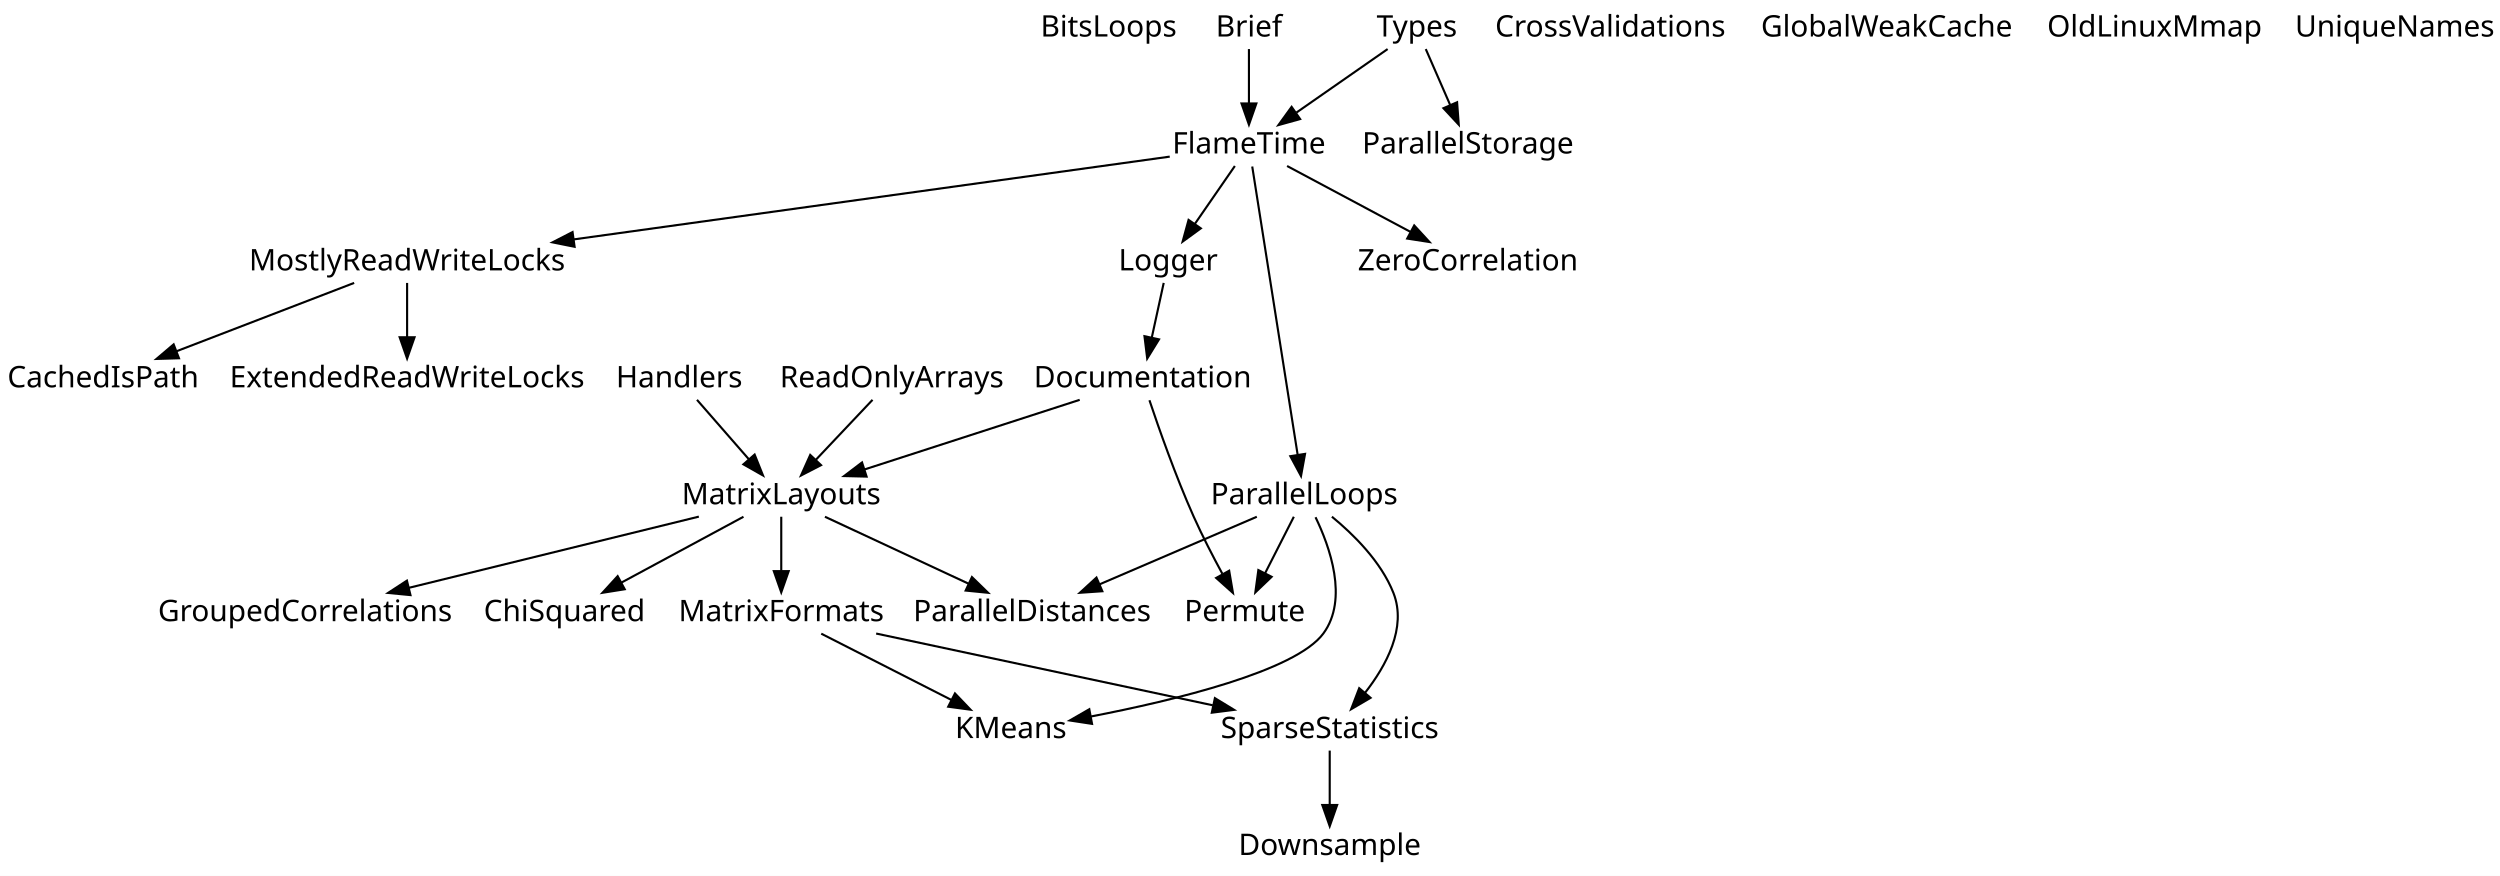
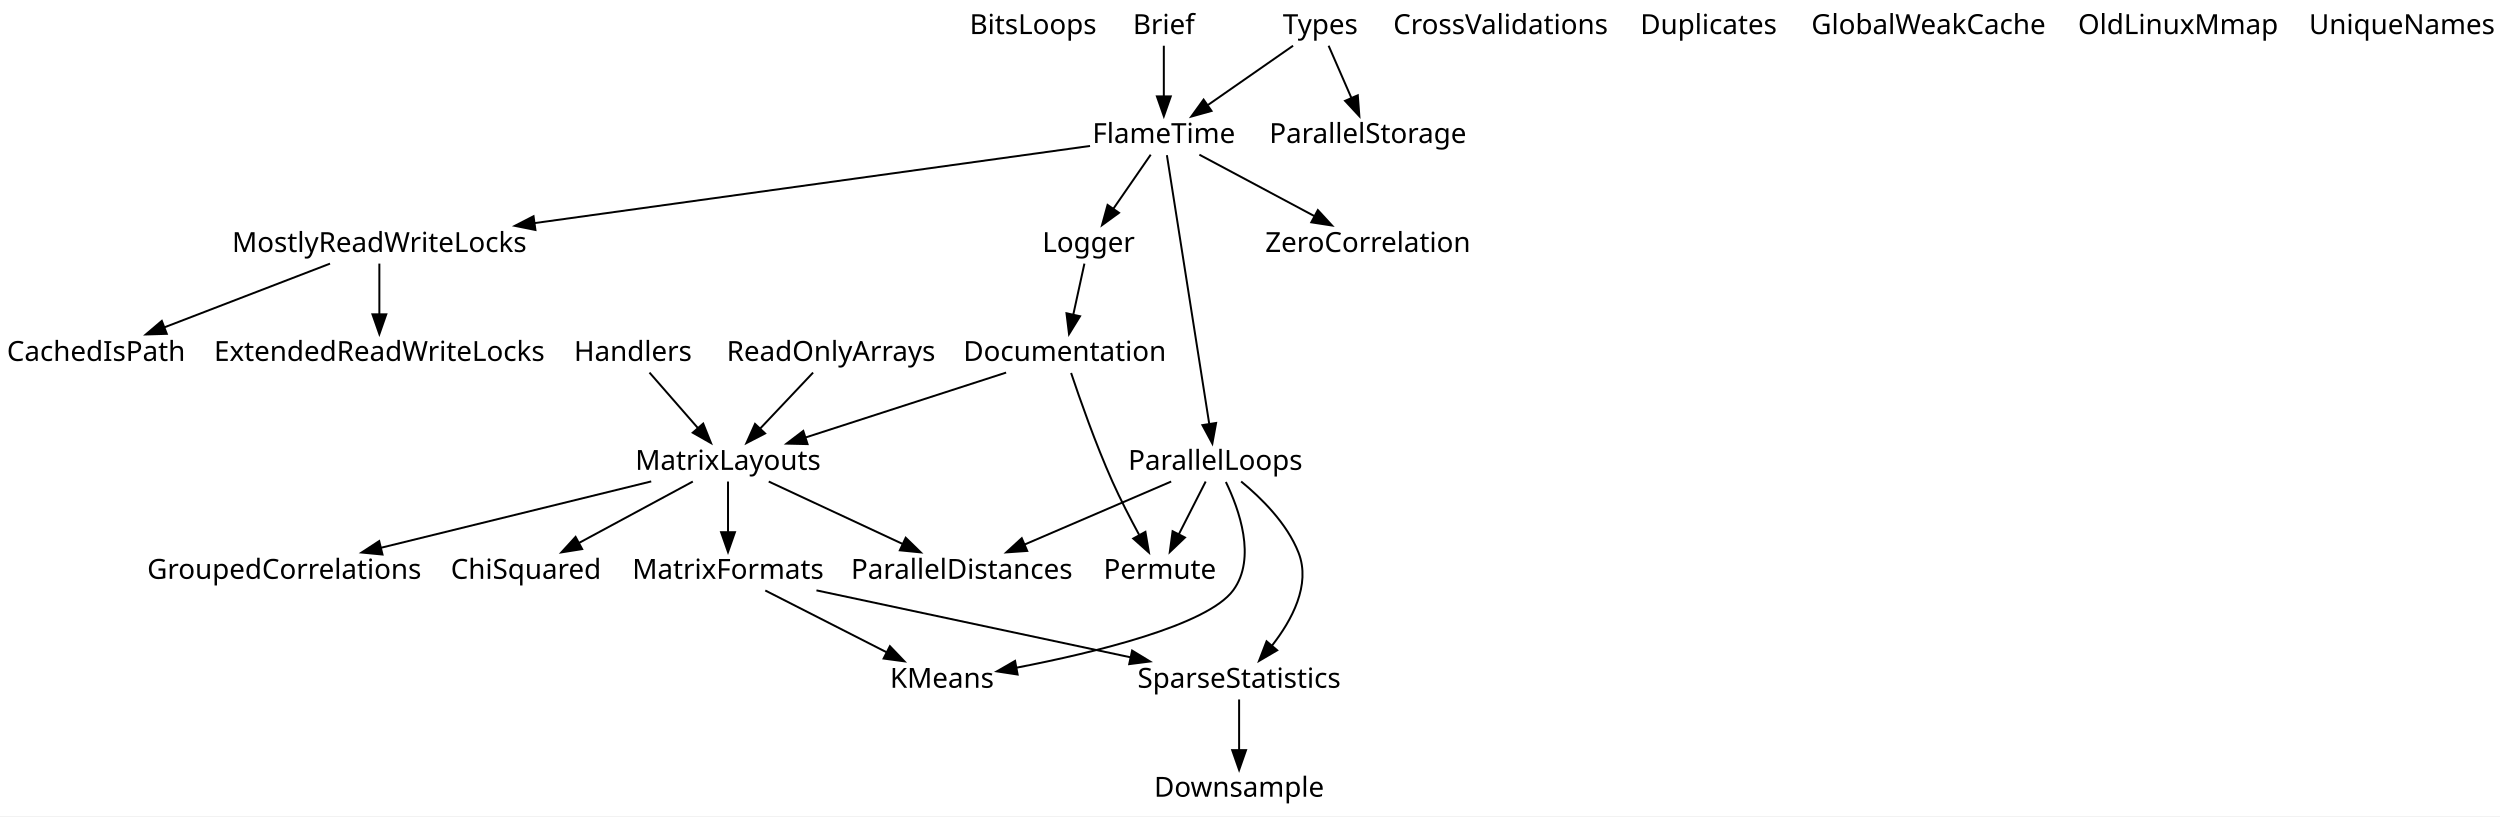
- <svg xmlns="http://www.w3.org/2000/svg" xmlns:xlink="http://www.w3.org/1999/xlink" width="1176pt" height="412pt" viewBox="0.00 0.00 1176.00 412.00">
+ <svg xmlns="http://www.w3.org/2000/svg" xmlns:xlink="http://www.w3.org/1999/xlink" width="1262pt" height="412pt" viewBox="0.00 0.00 1262.00 412.00">
  <g id="graph0" class="graph" transform="scale(1 1) rotate(0) translate(4 408)">
-     <polygon fill="#ffffff" stroke="transparent" points="-4,4 -4,-408 1172,-408 1172,4 -4,4" />
+     <polygon fill="#ffffff" stroke="transparent" points="-4,4 -4,-408 1258,-408 1258,4 -4,4" />
    <g id="node1" class="node">
      <g id="a_node1">
        <a xlink:href="bits_loops.html" xlink:title="BitsLoops" target="_top">
          <polygon fill="none" stroke="#ffffff" points="549.5,-404 485.5,-404 485.5,-385 549.5,-385 549.5,-404" />
          <text text-anchor="middle" x="517.5" y="-390.8" font-family="Sans-Serif" font-size="14.00" fill="#000000">BitsLoops</text>
        </a>
      </g>
    </g>
    <g id="node2" class="node">
      <g id="a_node2">
        <a xlink:href="brief.html" xlink:title="Brief" target="_top">
          <polygon fill="none" stroke="#ffffff" points="599.5,-404 567.5,-404 567.5,-385 599.5,-385 599.5,-404" />
          <text text-anchor="middle" x="583.5" y="-390.8" font-family="Sans-Serif" font-size="14.00" fill="#000000">Brief</text>
        </a>
      </g>
    </g>
-     <g id="node13" class="node">
-       <g id="a_node13">
+     <g id="node14" class="node">
+       <g id="a_node14">
        <a xlink:href="flame_time.html" xlink:title="FlameTime" target="_top">
          <polygon fill="none" stroke="#ffffff" points="620.5,-349 546.5,-349 546.5,-330 620.5,-330 620.5,-349" />
          <text text-anchor="middle" x="583.5" y="-335.8" font-family="Sans-Serif" font-size="14.00" fill="#000000">FlameTime</text>
        </a>
      </g>
    </g>
    <g id="edge6" class="edge">
      <path fill="none" stroke="#000000" d="M583.5,-384.92C583.5,-377.908 583.5,-368.144 583.5,-359.465" />
      <polygon fill="#000000" stroke="#000000" points="587,-359.341 583.5,-349.341 580,-359.341 587,-359.341" />
    </g>
    <g id="node3" class="node">
      <g id="a_node3">
        <a xlink:href="cached_ispath.html" xlink:title="CachedIsPath" target="_top">
          <polygon fill="none" stroke="#ffffff" points="89,-239 0,-239 0,-220 89,-220 89,-239" />
          <text text-anchor="middle" x="44.5" y="-225.8" font-family="Sans-Serif" font-size="14.00" fill="#000000">CachedIsPath</text>
        </a>
      </g>
    </g>
    <g id="node4" class="node">
      <g id="a_node4">
        <a xlink:href="mostly_read_write_locks.html" xlink:title="MostlyReadWriteLocks" target="_top">
          <polygon fill="none" stroke="#ffffff" points="259,-294 116,-294 116,-275 259,-275 259,-294" />
          <text text-anchor="middle" x="187.5" y="-280.8" font-family="Sans-Serif" font-size="14.00" fill="#000000">MostlyReadWriteLocks</text>
        </a>
      </g>
    </g>
    <g id="edge1" class="edge">
      <path fill="none" stroke="#000000" d="M162.591,-274.92C139.46,-266.023 104.805,-252.694 79.012,-242.774" />
      <polygon fill="#000000" stroke="#000000" points="80.193,-239.478 69.603,-239.155 77.68,-246.012 80.193,-239.478" />
    </g>
-     <g id="node12" class="node">
-       <g id="a_node12">
+     <g id="node13" class="node">
+       <g id="a_node13">
        <a xlink:href="extended_read_write_locks.html" xlink:title="ExtendedReadWriteLocks" target="_top">
          <polygon fill="none" stroke="#ffffff" points="268,-239 107,-239 107,-220 268,-220 268,-239" />
          <text text-anchor="middle" x="187.5" y="-225.8" font-family="Sans-Serif" font-size="14.00" fill="#000000">ExtendedReadWriteLocks</text>
        </a>
      </g>
    </g>
    <g id="edge5" class="edge">
      <path fill="none" stroke="#000000" d="M187.5,-274.92C187.5,-267.908 187.5,-258.144 187.5,-249.465" />
      <polygon fill="#000000" stroke="#000000" points="191,-249.341 187.5,-239.341 184,-249.341 191,-249.341" />
    </g>
    <g id="node5" class="node">
      <g id="a_node5">
        <a xlink:href="chi_squared.html" xlink:title="ChiSquared" target="_top">
          <polygon fill="none" stroke="#ffffff" points="299.5,-129 223.5,-129 223.5,-110 299.5,-110 299.5,-129" />
          <text text-anchor="middle" x="261.5" y="-115.8" font-family="Sans-Serif" font-size="14.00" fill="#000000">ChiSquared</text>
        </a>
      </g>
    </g>
    <g id="node6" class="node">
      <g id="a_node6">
        <a xlink:href="matrix_layouts.html" xlink:title="MatrixLayouts" target="_top">
          <polygon fill="none" stroke="#ffffff" points="408,-184 319,-184 319,-165 408,-165 408,-184" />
          <text text-anchor="middle" x="363.5" y="-170.8" font-family="Sans-Serif" font-size="14.00" fill="#000000">MatrixLayouts</text>
        </a>
      </g>
    </g>
    <g id="edge2" class="edge">
      <path fill="none" stroke="#000000" d="M345.733,-164.92C329.888,-156.376 306.462,-143.744 288.334,-133.969" />
      <polygon fill="#000000" stroke="#000000" points="289.869,-130.821 279.406,-129.155 286.546,-136.982 289.869,-130.821" />
    </g>
-     <g id="node16" class="node">
-       <g id="a_node16">
+     <g id="node17" class="node">
+       <g id="a_node17">
        <a xlink:href="grouped_correlations.html" xlink:title="GroupedCorrelations" target="_top">
          <polygon fill="none" stroke="#ffffff" points="205,-129 74,-129 74,-110 205,-110 205,-129" />
          <text text-anchor="middle" x="139.5" y="-115.8" font-family="Sans-Serif" font-size="14.00" fill="#000000">GroupedCorrelations</text>
        </a>
      </g>
    </g>
    <g id="edge8" class="edge">
      <path fill="none" stroke="#000000" d="M324.738,-164.982C286.911,-155.695 229.235,-141.533 188.302,-131.482" />
      <polygon fill="#000000" stroke="#000000" points="189.084,-128.071 178.538,-129.085 187.415,-134.869 189.084,-128.071" />
    </g>
-     <g id="node19" class="node">
-       <g id="a_node19">
+     <g id="node20" class="node">
+       <g id="a_node20">
        <a xlink:href="matrix_formats.html" xlink:title="MatrixFormats" target="_top">
          <polygon fill="none" stroke="#ffffff" points="409.5,-129 317.5,-129 317.5,-110 409.5,-110 409.5,-129" />
          <text text-anchor="middle" x="363.5" y="-115.8" font-family="Sans-Serif" font-size="14.00" fill="#000000">MatrixFormats</text>
        </a>
      </g>
    </g>
    <g id="edge12" class="edge">
      <path fill="none" stroke="#000000" d="M363.5,-164.92C363.5,-157.908 363.5,-148.144 363.5,-139.465" />
      <polygon fill="#000000" stroke="#000000" points="367,-139.341 363.5,-129.341 360,-139.341 367,-139.341" />
    </g>
-     <g id="node23" class="node">
-       <g id="a_node23">
+     <g id="node24" class="node">
+       <g id="a_node24">
        <a xlink:href="parallel_distances.html" xlink:title="ParallelDistances" target="_top">
          <polygon fill="none" stroke="#ffffff" points="535.5,-129 427.5,-129 427.5,-110 535.5,-110 535.5,-129" />
          <text text-anchor="middle" x="481.5" y="-115.8" font-family="Sans-Serif" font-size="14.00" fill="#000000">ParallelDistances</text>
        </a>
      </g>
    </g>
    <g id="edge17" class="edge">
      <path fill="none" stroke="#000000" d="M384.054,-164.92C402.721,-156.219 430.483,-143.279 451.605,-133.434" />
      <polygon fill="#000000" stroke="#000000" points="453.2,-136.552 460.786,-129.155 450.243,-130.207 453.2,-136.552" />
    </g>
    <g id="node7" class="node">
      <g id="a_node7">
        <a xlink:href="cross_validations.html" xlink:title="CrossValidations" target="_top">
          <polygon fill="none" stroke="#ffffff" points="806,-404 701,-404 701,-385 806,-385 806,-404" />
          <text text-anchor="middle" x="753.5" y="-390.8" font-family="Sans-Serif" font-size="14.00" fill="#000000">CrossValidations</text>
        </a>
      </g>
    </g>
    <g id="node8" class="node">
      <g id="a_node8">
        <a xlink:href="documentation.html" xlink:title="Documentation" target="_top">
          <polygon fill="none" stroke="#ffffff" points="581.5,-239 485.5,-239 485.5,-220 581.5,-220 581.5,-239" />
          <text text-anchor="middle" x="533.5" y="-225.8" font-family="Sans-Serif" font-size="14.00" fill="#000000">Documentation</text>
        </a>
      </g>
    </g>
    <g id="edge13" class="edge">
      <path fill="none" stroke="#000000" d="M503.888,-219.92C475.819,-210.838 433.476,-197.139 402.634,-187.161" />
      <polygon fill="#000000" stroke="#000000" points="403.649,-183.811 393.057,-184.063 401.494,-190.471 403.649,-183.811" />
    </g>
-     <g id="node25" class="node">
-       <g id="a_node25">
+     <g id="node26" class="node">
+       <g id="a_node26">
        <a xlink:href="permute.html" xlink:title="Permute" target="_top">
          <polygon fill="none" stroke="#ffffff" points="609.5,-129 553.5,-129 553.5,-110 609.5,-110 609.5,-129" />
          <text text-anchor="middle" x="581.5" y="-115.8" font-family="Sans-Serif" font-size="14.00" fill="#000000">Permute</text>
        </a>
      </g>
    </g>
    <g id="edge21" class="edge">
      <path fill="none" stroke="#000000" d="M536.696,-219.727C540.972,-206.954 549.008,-183.976 557.5,-165 561.546,-155.959 566.591,-146.212 571.01,-138.068" />
      <polygon fill="#000000" stroke="#000000" points="574.202,-139.528 575.98,-129.083 568.077,-136.139 574.202,-139.528" />
    </g>
    <g id="node9" class="node">
      <g id="a_node9">
        <a xlink:href="logger.html" xlink:title="Logger" target="_top">
          <polygon fill="none" stroke="#ffffff" points="569,-294 522,-294 522,-275 569,-275 569,-294" />
          <text text-anchor="middle" x="545.5" y="-280.8" font-family="Sans-Serif" font-size="14.00" fill="#000000">Logger</text>
        </a>
      </g>
    </g>
    <g id="edge3" class="edge">
      <path fill="none" stroke="#000000" d="M543.41,-274.92C541.863,-267.83 539.702,-257.927 537.793,-249.176" />
      <polygon fill="#000000" stroke="#000000" points="541.198,-248.365 535.647,-239.341 534.359,-249.857 541.198,-248.365" />
    </g>
    <g id="node10" class="node">
      <g id="a_node10">
        <a xlink:href="downsample.html" xlink:title="Downsample" target="_top">
          <polygon fill="none" stroke="#ffffff" points="663,-19 580,-19 580,0 663,0 663,-19" />
          <text text-anchor="middle" x="621.5" y="-5.8" font-family="Sans-Serif" font-size="14.00" fill="#000000">Downsample</text>
        </a>
      </g>
    </g>
    <g id="node11" class="node">
      <g id="a_node11">
        <a xlink:href="sparse_statistics.html" xlink:title="SparseStatistics" target="_top">
          <polygon fill="none" stroke="#ffffff" points="672,-74 571,-74 571,-55 672,-55 672,-74" />
          <text text-anchor="middle" x="621.5" y="-60.8" font-family="Sans-Serif" font-size="14.00" fill="#000000">SparseStatistics</text>
        </a>
      </g>
    </g>
    <g id="edge4" class="edge">
      <path fill="none" stroke="#000000" d="M621.5,-54.92C621.5,-47.908 621.5,-38.144 621.5,-29.465" />
      <polygon fill="#000000" stroke="#000000" points="625,-29.341 621.5,-19.341 618,-29.341 625,-29.341" />
    </g>
+     <g id="node12" class="node">
+       <g id="a_node12">
+         <a xlink:href="duplicates.html" xlink:title="Duplicates" target="_top">
+           <polygon fill="none" stroke="#ffffff" points="892.5,-404 824.5,-404 824.5,-385 892.5,-385 892.5,-404" />
+           <text text-anchor="middle" x="858.5" y="-390.8" font-family="Sans-Serif" font-size="14.00" fill="#000000">Duplicates</text>
+         </a>
+       </g>
+     </g>
    <g id="edge16" class="edge">
      <path fill="none" stroke="#000000" d="M546.245,-334.326C482.415,-325.46 350.836,-307.186 266.006,-295.404" />
      <polygon fill="#000000" stroke="#000000" points="266.287,-291.909 255.901,-294 265.324,-298.843 266.287,-291.909" />
    </g>
    <g id="edge11" class="edge">
      <path fill="none" stroke="#000000" d="M576.881,-329.92C571.714,-322.441 564.383,-311.83 558.106,-302.745" />
      <polygon fill="#000000" stroke="#000000" points="560.863,-300.579 552.299,-294.341 555.104,-304.558 560.863,-300.579" />
    </g>
-     <g id="node20" class="node">
-       <g id="a_node20">
+     <g id="node21" class="node">
+       <g id="a_node21">
        <a xlink:href="parallel_loops.html" xlink:title="ParallelLoops" target="_top">
          <polygon fill="none" stroke="#ffffff" points="652.5,-184 566.5,-184 566.5,-165 652.5,-165 652.5,-184" />
          <text text-anchor="middle" x="609.5" y="-170.8" font-family="Sans-Serif" font-size="14.00" fill="#000000">ParallelLoops</text>
        </a>
      </g>
    </g>
    <g id="edge19" class="edge">
      <path fill="none" stroke="#000000" d="M585.049,-329.673C589.231,-303.129 600.816,-229.609 606.405,-194.14" />
      <polygon fill="#000000" stroke="#000000" points="609.893,-194.492 607.992,-184.069 602.978,-193.403 609.893,-194.492" />
    </g>
-     <g id="node27" class="node">
-       <g id="a_node27">
+     <g id="node28" class="node">
+       <g id="a_node28">
        <a xlink:href="zero_correlation.html" xlink:title="ZeroCorrelation" target="_top">
          <polygon fill="none" stroke="#ffffff" points="735.5,-294 637.5,-294 637.5,-275 735.5,-275 735.5,-294" />
          <text text-anchor="middle" x="686.5" y="-280.8" font-family="Sans-Serif" font-size="14.00" fill="#000000">ZeroCorrelation</text>
        </a>
      </g>
    </g>
    <g id="edge25" class="edge">
      <path fill="none" stroke="#000000" d="M601.441,-329.92C617.442,-321.376 641.097,-308.744 659.403,-298.969" />
      <polygon fill="#000000" stroke="#000000" points="661.246,-301.953 668.419,-294.155 657.949,-295.778 661.246,-301.953" />
    </g>
-     <g id="node14" class="node">
-       <g id="a_node14">
+     <g id="node15" class="node">
+       <g id="a_node15">
        <a xlink:href="types.html" xlink:title="Types" target="_top">
          <polygon fill="none" stroke="#ffffff" points="682.5,-404 642.5,-404 642.5,-385 682.5,-385 682.5,-404" />
          <text text-anchor="middle" x="662.5" y="-390.8" font-family="Sans-Serif" font-size="14.00" fill="#000000">Types</text>
        </a>
      </g>
    </g>
    <g id="edge7" class="edge">
      <path fill="none" stroke="#000000" d="M648.739,-384.92C636.917,-376.689 619.647,-364.666 605.845,-355.057" />
      <polygon fill="#000000" stroke="#000000" points="607.575,-351.996 597.368,-349.155 603.575,-357.741 607.575,-351.996" />
    </g>
-     <g id="node24" class="node">
-       <g id="a_node24">
+     <g id="node25" class="node">
+       <g id="a_node25">
        <a xlink:href="parallel_storage.html" xlink:title="ParallelStorage" target="_top">
          <polygon fill="none" stroke="#ffffff" points="734.5,-349 638.5,-349 638.5,-330 734.5,-330 734.5,-349" />
          <text text-anchor="middle" x="686.5" y="-335.8" font-family="Sans-Serif" font-size="14.00" fill="#000000">ParallelStorage</text>
        </a>
      </g>
    </g>
    <g id="edge20" class="edge">
      <path fill="none" stroke="#000000" d="M666.681,-384.92C669.842,-377.675 674.286,-367.49 678.165,-358.601" />
      <polygon fill="#000000" stroke="#000000" points="681.414,-359.906 682.206,-349.341 674.998,-357.106 681.414,-359.906" />
    </g>
-     <g id="node15" class="node">
-       <g id="a_node15">
+     <g id="node16" class="node">
+       <g id="a_node16">
        <a xlink:href="global_weak_cache.html" xlink:title="GlobalWeakCache" target="_top">
-           <polygon fill="none" stroke="#ffffff" points="942.5,-404 824.5,-404 824.5,-385 942.5,-385 942.5,-404" />
-           <text text-anchor="middle" x="883.5" y="-390.8" font-family="Sans-Serif" font-size="14.00" fill="#000000">GlobalWeakCache</text>
-         </a>
-       </g>
-     </g>
-     <g id="node17" class="node">
-       <g id="a_node17">
+           <polygon fill="none" stroke="#ffffff" points="1028.5,-404 910.5,-404 910.5,-385 1028.5,-385 1028.5,-404" />
+           <text text-anchor="middle" x="969.5" y="-390.8" font-family="Sans-Serif" font-size="14.00" fill="#000000">GlobalWeakCache</text>
+         </a>
+       </g>
+     </g>
+     <g id="node18" class="node">
+       <g id="a_node18">
        <a xlink:href="handlers.html" xlink:title="Handlers" target="_top">
          <polygon fill="none" stroke="#ffffff" points="345,-239 286,-239 286,-220 345,-220 345,-239" />
          <text text-anchor="middle" x="315.5" y="-225.8" font-family="Sans-Serif" font-size="14.00" fill="#000000">Handlers</text>
        </a>
      </g>
    </g>
    <g id="edge14" class="edge">
      <path fill="none" stroke="#000000" d="M323.861,-219.92C330.592,-212.207 340.23,-201.164 348.316,-191.898" />
      <polygon fill="#000000" stroke="#000000" points="350.973,-194.177 354.912,-184.341 345.699,-189.574 350.973,-194.177" />
    </g>
-     <g id="node18" class="node">
-       <g id="a_node18">
+     <g id="node19" class="node">
+       <g id="a_node19">
        <a xlink:href="kmeans.html" xlink:title="KMeans" target="_top">
          <polygon fill="none" stroke="#ffffff" points="499,-74 444,-74 444,-55 499,-55 499,-74" />
          <text text-anchor="middle" x="471.5" y="-60.8" font-family="Sans-Serif" font-size="14.00" fill="#000000">KMeans</text>
        </a>
      </g>
    </g>
    <g id="edge23" class="edge">
      <path fill="none" stroke="#000000" d="M408.146,-109.983C452.083,-100.616 519.27,-86.293 566.483,-76.228" />
      <polygon fill="#000000" stroke="#000000" points="567.486,-79.593 576.536,-74.085 566.026,-72.747 567.486,-79.593" />
    </g>
    <g id="edge9" class="edge">
      <path fill="none" stroke="#000000" d="M382.312,-109.92C399.243,-101.297 424.349,-88.512 443.614,-78.701" />
      <polygon fill="#000000" stroke="#000000" points="445.218,-81.812 452.541,-74.155 442.042,-75.574 445.218,-81.812" />
    </g>
    <g id="edge24" class="edge">
      <path fill="none" stroke="#000000" d="M622.525,-164.951C632.574,-156.71 645.706,-143.818 651.5,-129 657.845,-112.771 648.083,-94.839 638.041,-82.01" />
      <polygon fill="#000000" stroke="#000000" points="640.709,-79.744 631.569,-74.386 635.373,-84.275 640.709,-79.744" />
    </g>
    <g id="edge10" class="edge">
      <path fill="none" stroke="#000000" d="M614.824,-164.697C621.427,-151.054 630.443,-126.199 618.5,-110 605.438,-92.284 548.29,-78.524 509.22,-70.967" />
      <polygon fill="#000000" stroke="#000000" points="509.697,-67.495 499.223,-69.091 508.406,-74.375 509.697,-67.495" />
    </g>
    <g id="edge18" class="edge">
      <path fill="none" stroke="#000000" d="M587.204,-164.92C566.773,-156.141 536.297,-143.046 513.311,-133.169" />
      <polygon fill="#000000" stroke="#000000" points="514.539,-129.887 503.97,-129.155 511.776,-136.319 514.539,-129.887" />
    </g>
    <g id="edge22" class="edge">
      <path fill="none" stroke="#000000" d="M604.623,-164.92C600.895,-157.597 595.638,-147.271 591.078,-138.315" />
      <polygon fill="#000000" stroke="#000000" points="594.166,-136.665 586.51,-129.341 587.928,-139.84 594.166,-136.665" />
    </g>
-     <g id="node21" class="node">
-       <g id="a_node21">
+     <g id="node22" class="node">
+       <g id="a_node22">
        <a xlink:href="read_only_arrays.html" xlink:title="ReadOnlyArrays" target="_top">
          <polygon fill="none" stroke="#ffffff" points="467.5,-239 363.5,-239 363.5,-220 467.5,-220 467.5,-239" />
          <text text-anchor="middle" x="415.5" y="-225.8" font-family="Sans-Serif" font-size="14.00" fill="#000000">ReadOnlyArrays</text>
        </a>
      </g>
    </g>
    <g id="edge15" class="edge">
      <path fill="none" stroke="#000000" d="M406.442,-219.92C399.077,-212.129 388.498,-200.94 379.684,-191.618" />
      <polygon fill="#000000" stroke="#000000" points="382.217,-189.203 372.804,-184.341 377.131,-194.012 382.217,-189.203" />
    </g>
-     <g id="node22" class="node">
-       <g id="a_node22">
+     <g id="node23" class="node">
+       <g id="a_node23">
        <a xlink:href="old_linux_mmap.html" xlink:title="OldLinuxMmap" target="_top">
-           <polygon fill="none" stroke="#ffffff" points="1058.5,-404 960.5,-404 960.5,-385 1058.5,-385 1058.5,-404" />
-           <text text-anchor="middle" x="1009.5" y="-390.8" font-family="Sans-Serif" font-size="14.00" fill="#000000">OldLinuxMmap</text>
-         </a>
-       </g>
-     </g>
-     <g id="node26" class="node">
-       <g id="a_node26">
+           <polygon fill="none" stroke="#ffffff" points="1144.5,-404 1046.5,-404 1046.5,-385 1144.5,-385 1144.5,-404" />
+           <text text-anchor="middle" x="1095.5" y="-390.8" font-family="Sans-Serif" font-size="14.00" fill="#000000">OldLinuxMmap</text>
+         </a>
+       </g>
+     </g>
+     <g id="node27" class="node">
+       <g id="a_node27">
        <a xlink:href="unique_names.html" xlink:title="UniqueNames" target="_top">
-           <polygon fill="none" stroke="#ffffff" points="1168,-404 1077,-404 1077,-385 1168,-385 1168,-404" />
-           <text text-anchor="middle" x="1122.5" y="-390.8" font-family="Sans-Serif" font-size="14.00" fill="#000000">UniqueNames</text>
+           <polygon fill="none" stroke="#ffffff" points="1254,-404 1163,-404 1163,-385 1254,-385 1254,-404" />
+           <text text-anchor="middle" x="1208.5" y="-390.8" font-family="Sans-Serif" font-size="14.00" fill="#000000">UniqueNames</text>
        </a>
      </g>
    </g>
  </g>
</svg>
